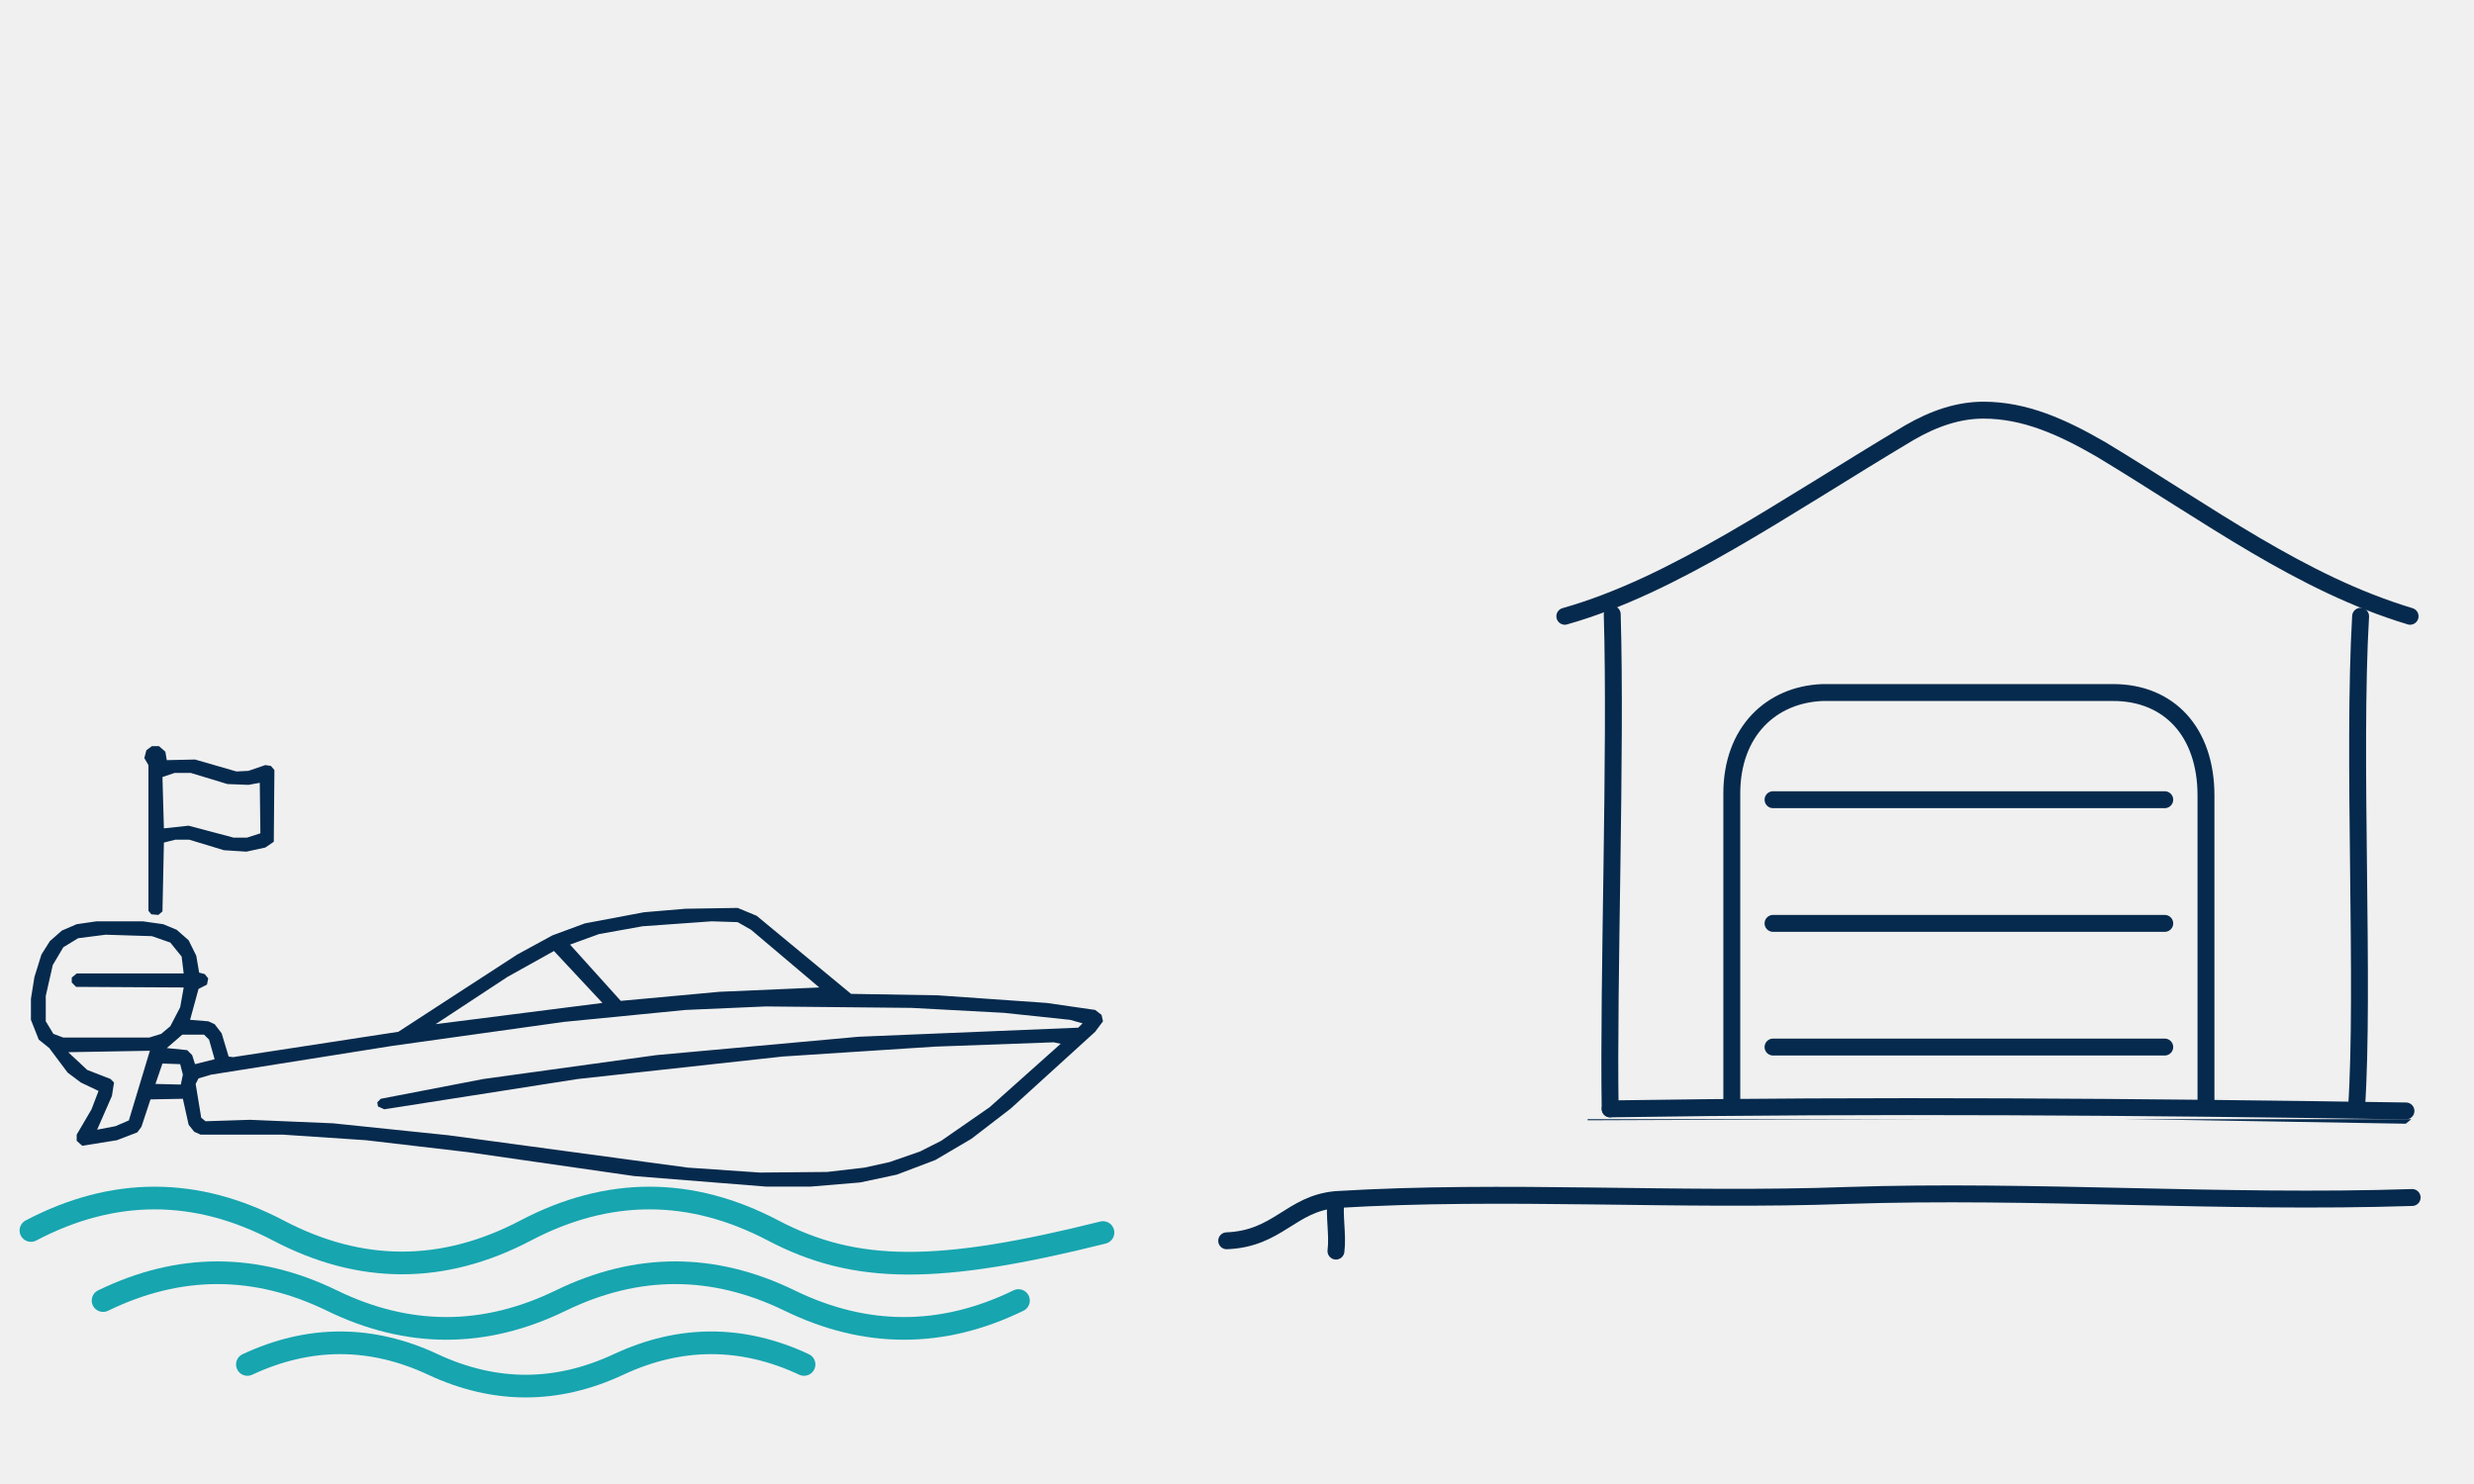
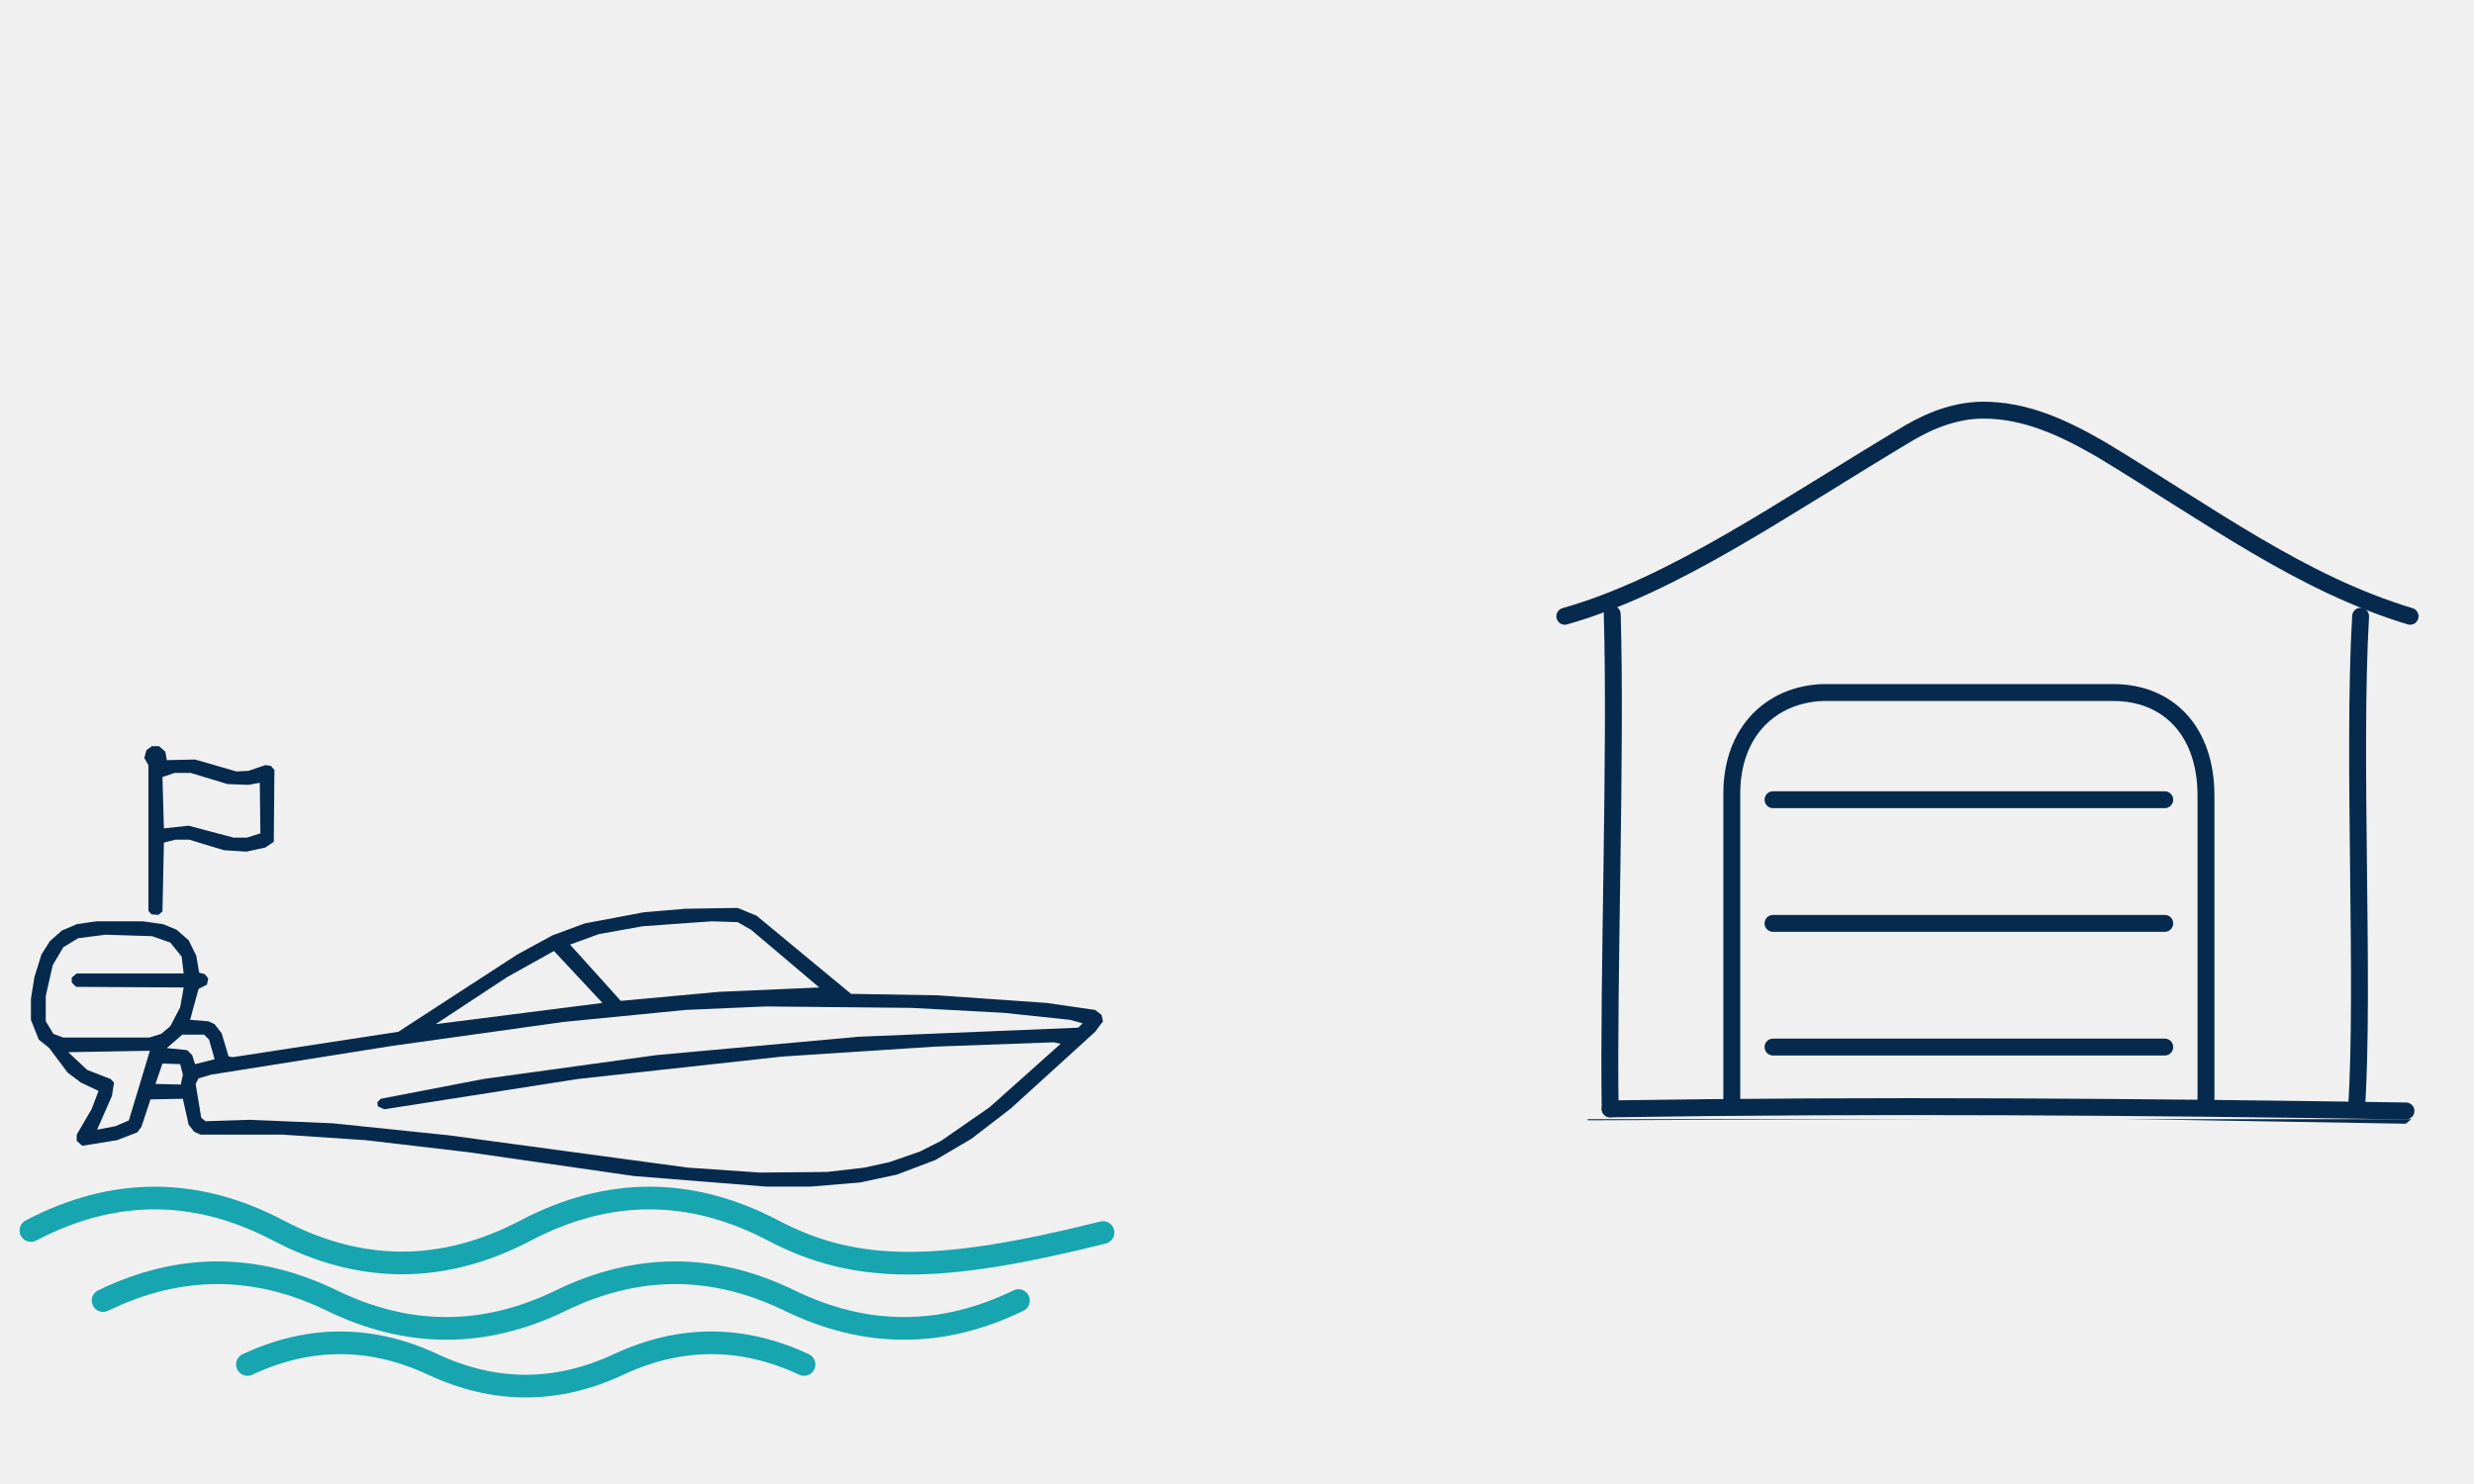
<svg xmlns="http://www.w3.org/2000/svg" viewBox="0 0 120 72" role="img" aria-hidden="true">
  <defs>
    <clipPath id="steg-abstand">
      <rect x="0" y="0" width="120" height="49" />
      <rect x="77" y="49" width="43" height="23" />
    </clipPath>
    <mask id="werft-neu" maskUnits="userSpaceOnUse" x="0" y="0" width="120" height="72">
      <rect width="120" height="72" fill="#fff" />
      <rect x="74.8" y="26" width="43.2" height="28.3" fill="#000" />
    </mask>
  </defs>
  <g fill="none" stroke="#062a4d" stroke-width=".82" stroke-linecap="round" stroke-linejoin="round">
    <path fill="#062a4d" stroke="none" fill-rule="evenodd" d="M53.50 49.55L53.43 49.24L53.12 49.00L50.77 48.66L45.48 48.29L41.28 48.22L36.70 44.43L35.78 44.05L33.25 44.09L31.24 44.26L28.37 44.80L26.80 45.38L25.09 46.31L19.32 50.06L11.30 51.29L11.09 51.26L10.75 50.13L10.41 49.69L10.10 49.55L9.22 49.48L9.63 47.98L10.04 47.77L10.10 47.47L9.93 47.26L9.66 47.19L9.52 46.37L9.15 45.62L8.57 45.11L7.92 44.84L6.93 44.70L4.68 44.70L3.72 44.84L3.00 45.15L2.42 45.66L2.01 46.31L1.67 47.40L1.50 48.46L1.50 49.48L1.88 50.44L2.39 50.85L3.28 52.04L3.92 52.52L4.78 52.93L4.44 53.82L3.72 55.05L3.72 55.35L3.99 55.59L5.67 55.32L6.66 54.94L6.86 54.67L7.30 53.34L8.87 53.31L9.15 54.57L9.42 54.91L9.73 55.05L13.72 55.05L17.75 55.32L22.70 55.90L30.76 57.06L37.15 57.57L39.33 57.57L41.72 57.37L43.50 56.99L45.37 56.28L47.12 55.25L49.03 53.78L53.12 50.06ZM7.88 51.60L8.74 51.63L8.87 52.14L8.77 52.62L7.54 52.59ZM7.27 50.98L6.25 54.36L5.60 54.64L4.71 54.81L5.43 53.17L5.53 52.52L5.36 52.35L4.23 51.91L3.31 51.05ZM8.09 50.85L8.84 50.20L9.90 50.20L10.14 50.44L10.41 51.39L9.46 51.63L9.32 51.19L9.08 50.95ZM52.51 49.65L52.30 49.86L41.65 50.30L31.85 51.19L23.45 52.35L18.47 53.31L18.30 53.48L18.33 53.68L18.64 53.82L28.03 52.35L37.96 51.26L45.34 50.78L51.11 50.57L51.45 50.64L48.00 53.72L45.65 55.35L44.62 55.87L43.15 56.38L41.93 56.65L40.12 56.86L36.87 56.89L33.36 56.65L21.75 55.08L16.15 54.50L12.12 54.33L9.97 54.40L9.76 54.23L9.49 52.59L9.63 52.32L10.24 52.14L19.05 50.74L27.35 49.58L33.25 49.00L37.15 48.83L44.21 48.90L48.69 49.14L51.90 49.48ZM29.22 48.66L21.13 49.69L24.61 47.40L26.87 46.14ZM3.07 45.96L3.79 45.52L5.12 45.35L7.37 45.42L8.26 45.73L8.81 46.41L8.91 47.23L3.72 47.23L3.48 47.43L3.48 47.67L3.69 47.88L8.91 47.91L8.74 48.87L8.26 49.79L7.82 50.16L7.24 50.34L3.07 50.34L2.59 50.16L2.22 49.55L2.22 48.32L2.56 46.82ZM39.74 47.91L34.89 48.12L30.11 48.56L27.65 45.83L29.05 45.32L31.17 44.94L34.52 44.70L35.78 44.74L36.43 45.11ZM13.14 37.16L12.87 37.12L12.05 37.40L11.47 37.43L9.46 36.85L8.09 36.88L8.02 36.47L7.71 36.20L7.37 36.20L7.10 36.40L7.00 36.78L7.20 37.12L7.20 44.19L7.34 44.36L7.68 44.39L7.88 44.22L7.95 40.88L8.50 40.74L9.18 40.74L10.86 41.25L11.95 41.32L12.87 41.12L13.28 40.84L13.31 37.36ZM7.88 37.70L8.47 37.50L9.25 37.50L11.03 38.04L12.05 38.08L12.60 37.98L12.63 40.43L11.98 40.64L11.33 40.64L9.15 40.06L7.95 40.19Z" />
    <g clip-path="url(#steg-abstand)" mask="url(#werft-neu)">
      <path fill="#062a4d" stroke="none" fill-rule="evenodd" d="M117 36.89L116.74 36.69L111.28 35.4L107.46 34.06L104.94 32.82L100.14 30.04L98.49 29.31L96.43 28.85L94.68 28.85L93.55 29.06L91.12 29.93L81.69 34.98L78.86 36.17L75.92 37.05L75.66 37.25L75.66 37.56L75.92 37.77L77.77 37.25L77.88 37.46L78.08 41.12L78.03 43.28L77.31 51.79L72.67 51.94L72.62 51.12L72.36 50.76L71.28 50.65L70.87 50.91L70.76 51.89L70.61 51.99L59.94 51.74L53.34 52.3L50.2 52.36L49.84 52.25L49.78 51.02L49.47 50.76L48.6 50.71L48.19 50.86L47.98 51.17L47.98 52.25L47.21 52.36L47 52.72L47.21 52.97L47.98 53.03L48.03 55.35L48.29 55.5L48.6 55.35L48.65 51.27L49.27 51.38L49.22 54.37L49.27 55.29L49.42 55.45L49.68 55.45L49.84 55.24L49.89 54.42L57.67 54.21L70.71 54.31L70.92 55.35L71.23 55.35L71.38 55.19L71.43 51.22L72.05 51.27L72 54.42L72.05 55.24L72.26 55.4L72.62 55.14L72.67 54.37L101.33 54.26L116.69 54.52L116.95 54.31L116.74 53.85L114.27 53.75L114.47 50.35L114.16 44.73L114.16 41.27L114.58 36.99L116.85 37.36ZM77.41 52.56L77.41 53.75L72.62 53.64L72.67 52.61ZM49.84 53.03L53.13 52.97L59.68 52.41L67.05 52.66L70.76 52.61L70.81 53.64L58.34 53.54L49.89 53.75ZM83.39 42.15L84.16 41.27L84.89 40.86L87.05 40.45L97.72 40.29L99.27 40.45L100.51 40.96L101.33 41.84L101.74 43.13L101.69 53.54L82.93 53.64L82.93 44.11L83.03 43.13ZM84.94 51.32L85.14 51.74L99.58 51.74L99.78 51.53L99.58 51.07L85.2 51.07ZM84.99 47.46L85.14 47.92L99.58 47.92L99.78 47.72L99.78 47.46L99.47 47.25L85.25 47.25ZM85.04 43.75L85.25 44.16L99.58 44.16L99.78 43.95L99.58 43.49L85.3 43.49ZM78.49 37.05L81.54 35.81L84.94 34.16L91.43 30.55L93.29 29.83L94.89 29.52L96.64 29.57L98.7 30.14L106.74 34.52L110.76 35.96L113.86 36.74L113.96 36.89L113.6 39.52L113.44 42.3L113.75 49.68L113.6 53.75L102.46 53.64L102.46 43.59L102.31 42.46L101.95 41.53L101.12 40.55L99.63 39.83L98.08 39.62L87.77 39.73L85.25 40.04L83.91 40.6L82.77 41.84L82.31 43.28L82.15 53.64L78.29 53.75L78.08 52.56L78.08 50.29L78.75 42.97L78.75 39.83ZM105.51 39.52L104.99 40.09L104.68 41.02L104.68 44.93L105.04 45.81L105.45 46.22L106.43 46.58L109.73 46.58L110.87 46.12L111.43 45.35L111.59 44.57L111.59 40.81L111.18 39.78L110.76 39.42L109.94 39.11L106.64 39.11ZM105.92 39.98L106.54 39.73L109.89 39.73L110.25 39.83L110.76 40.29L110.97 40.91L110.97 44.68L110.45 45.65L109.73 45.96L106.54 45.96L105.92 45.76L105.51 45.35L105.3 44.78L105.35 40.81ZM109.32 42.87L108.96 42.77L107.05 44.57L107.05 44.93L107.31 45.04L109.32 43.18ZM109.32 41.22L108.96 41.17L107.05 42.92L107.05 43.23L107.46 43.34L109.32 41.63Z" />
    </g>
    <g fill="none" stroke="#062a4d" stroke-width=".82" stroke-linecap="round" stroke-linejoin="round">
      <path transform="translate(0 -7)" d="M75.9 36.9c5.3-1.5 10.5-5.2 16.7-8.9 1.2-.7 2.4-1.1 3.6-1.1 2 0 3.8.8 5.7 1.9 5.3 3.2 9.7 6.5 15 8.1" />
      <path d="M78.2 29.8c.2 6.7-.2 17.8-.1 24M114.5 29.9c-.4 6.8.2 18-.2 23.9" />
      <path d="M84 53.7V38.5c0-3 1.9-4.8 4.4-4.9h14.1c2.7 0 4.5 1.9 4.5 5v15.1" />
      <path d="M86 38.8h19M86 44.8h19M86 50.8h19" />
      <path d="M78.1 53.8c12.8-.2 25.7-.1 38.6.1" />
    </g>
-     <path d="M59.5 60.2c2.5-.1 3.1-1.8 5.3-2 8.2-.5 16.6.1 24.8-.2 9-.3 18.2.4 27.4.1M64.8 58.2c-.1.8.1 1.7 0 2.5" />
  </g>
  <g fill="none" stroke="#17a5af" stroke-width="1.1" stroke-linecap="round" transform="translate(0 -2)">
    <path d="M1.5 61.7c4-2.1 8-2.1 12 0s8 2.1 12 0 8-2.1 12 0 8 2.1 16 .1" />
    <path d="M5 65.1c3.7-1.8 7.4-1.8 11.1 0s7.4 1.8 11.1 0 7.4-1.8 11.1 0 7.4 1.8 11.1 0" />
    <path d="M12 68.2c3-1.4 6-1.4 9 0s6 1.4 9 0 6-1.4 9 0" />
  </g>
</svg>
